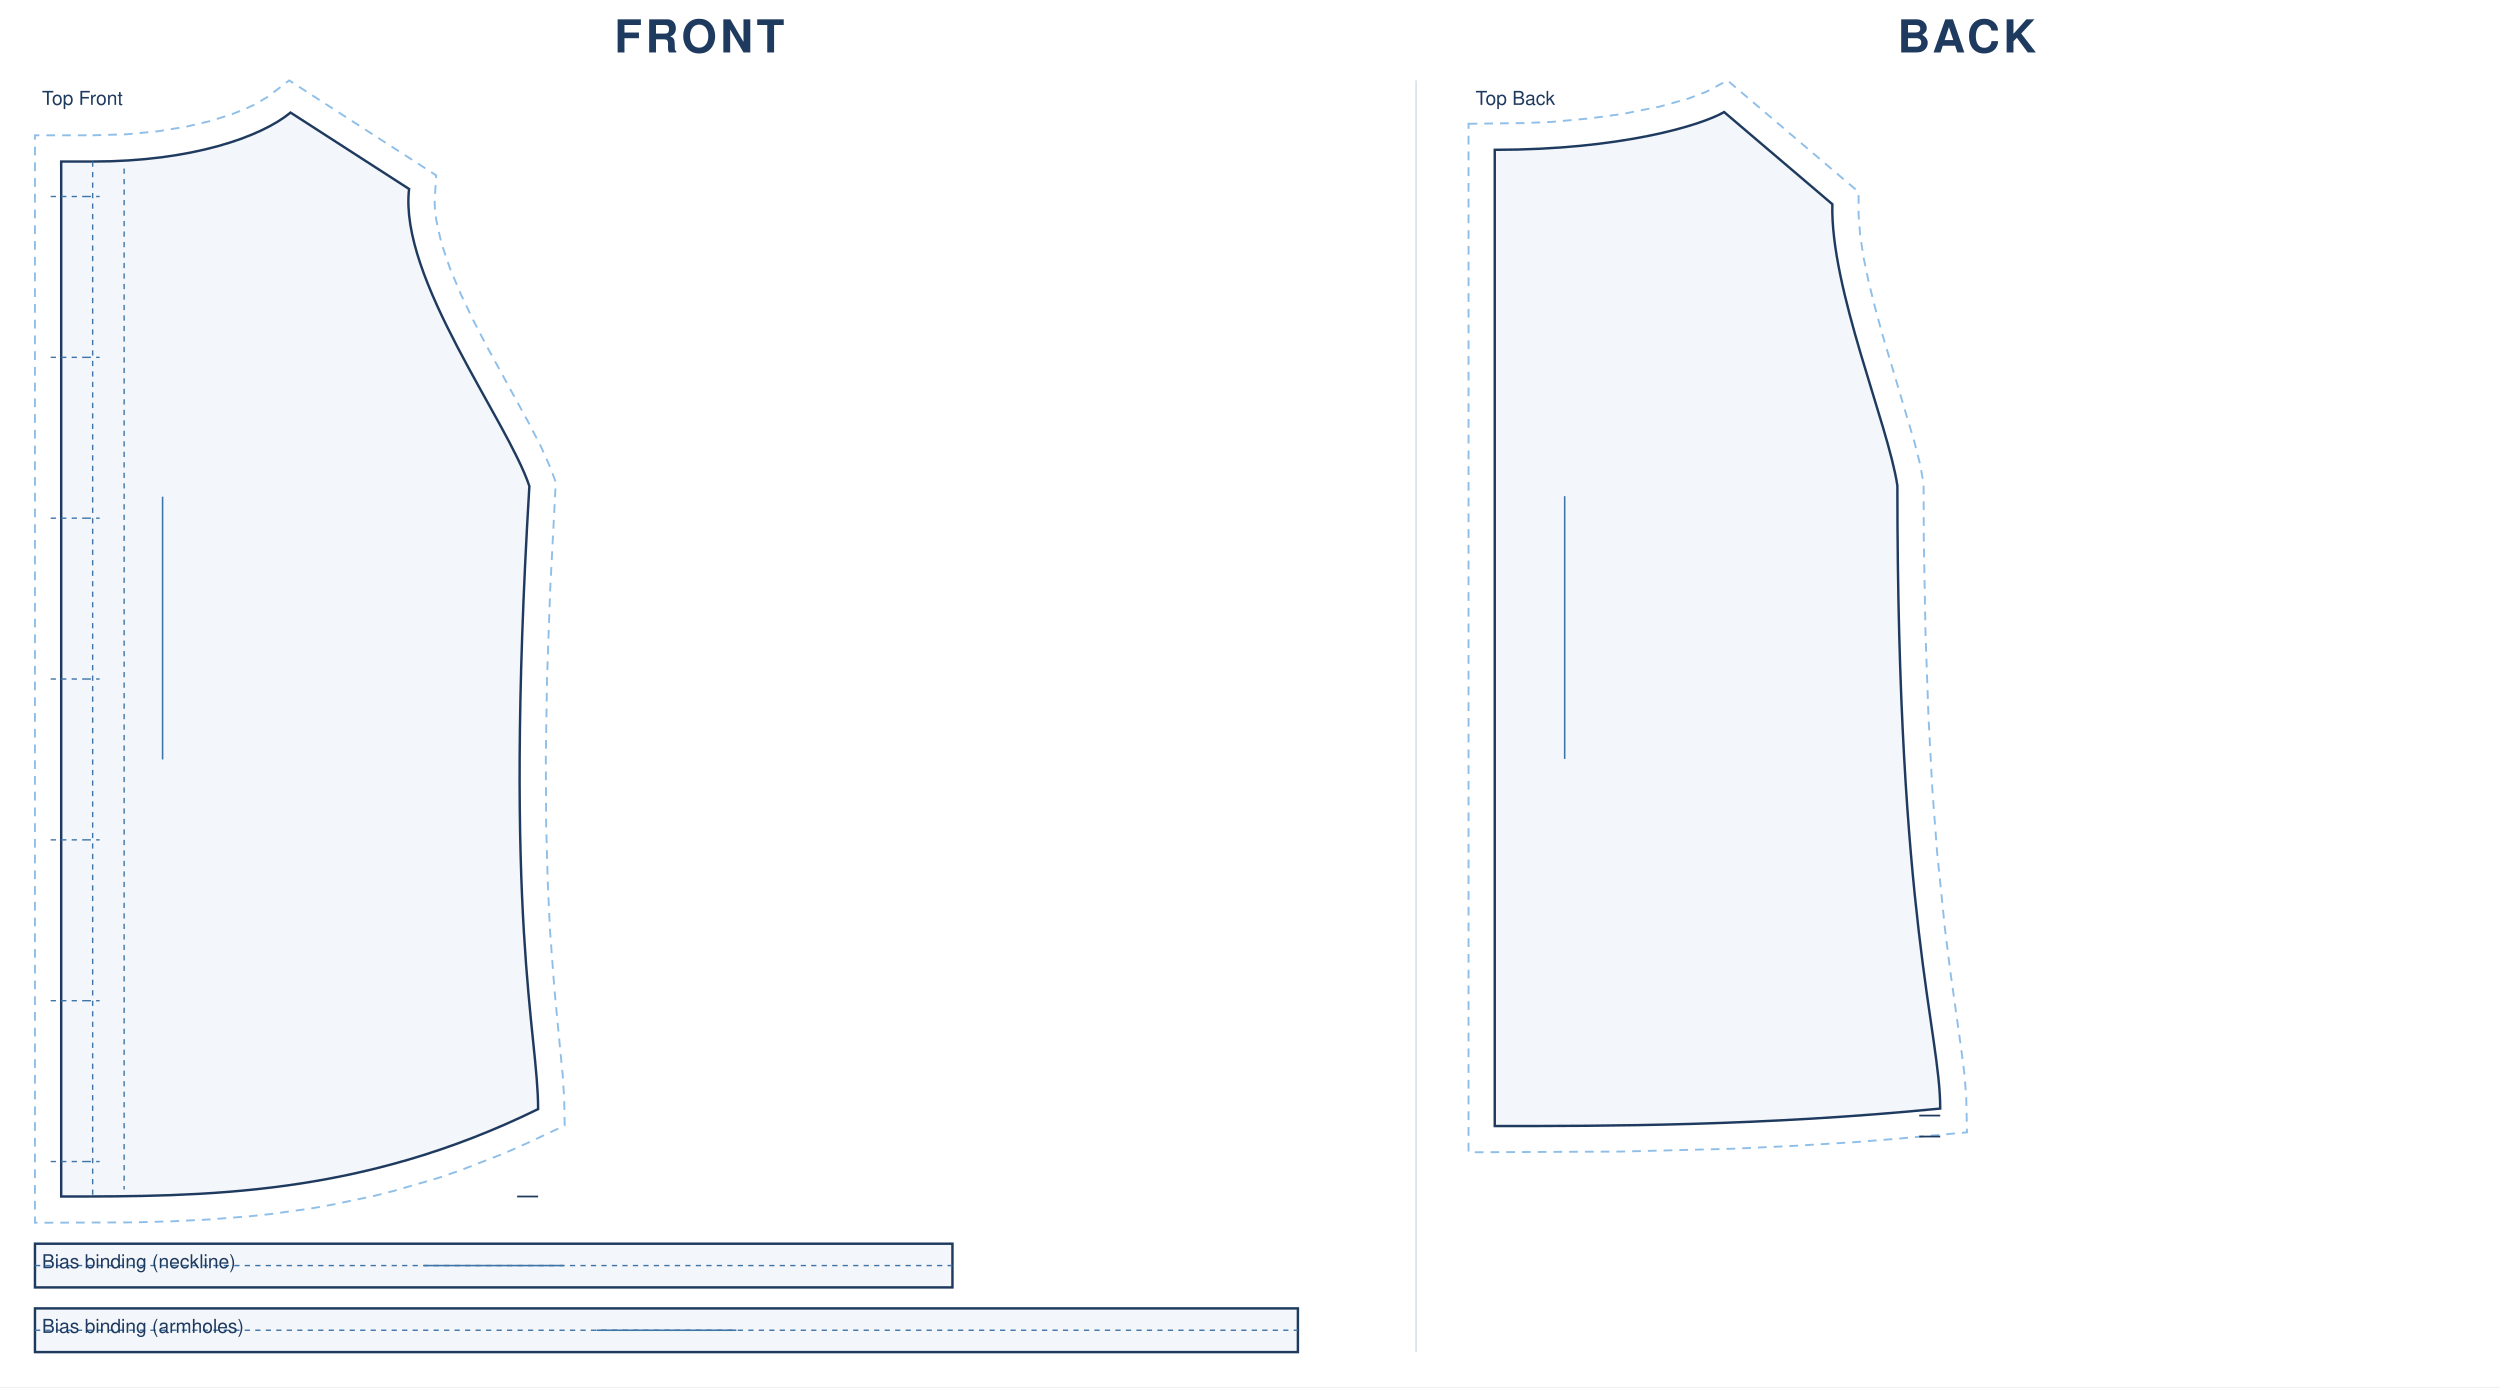
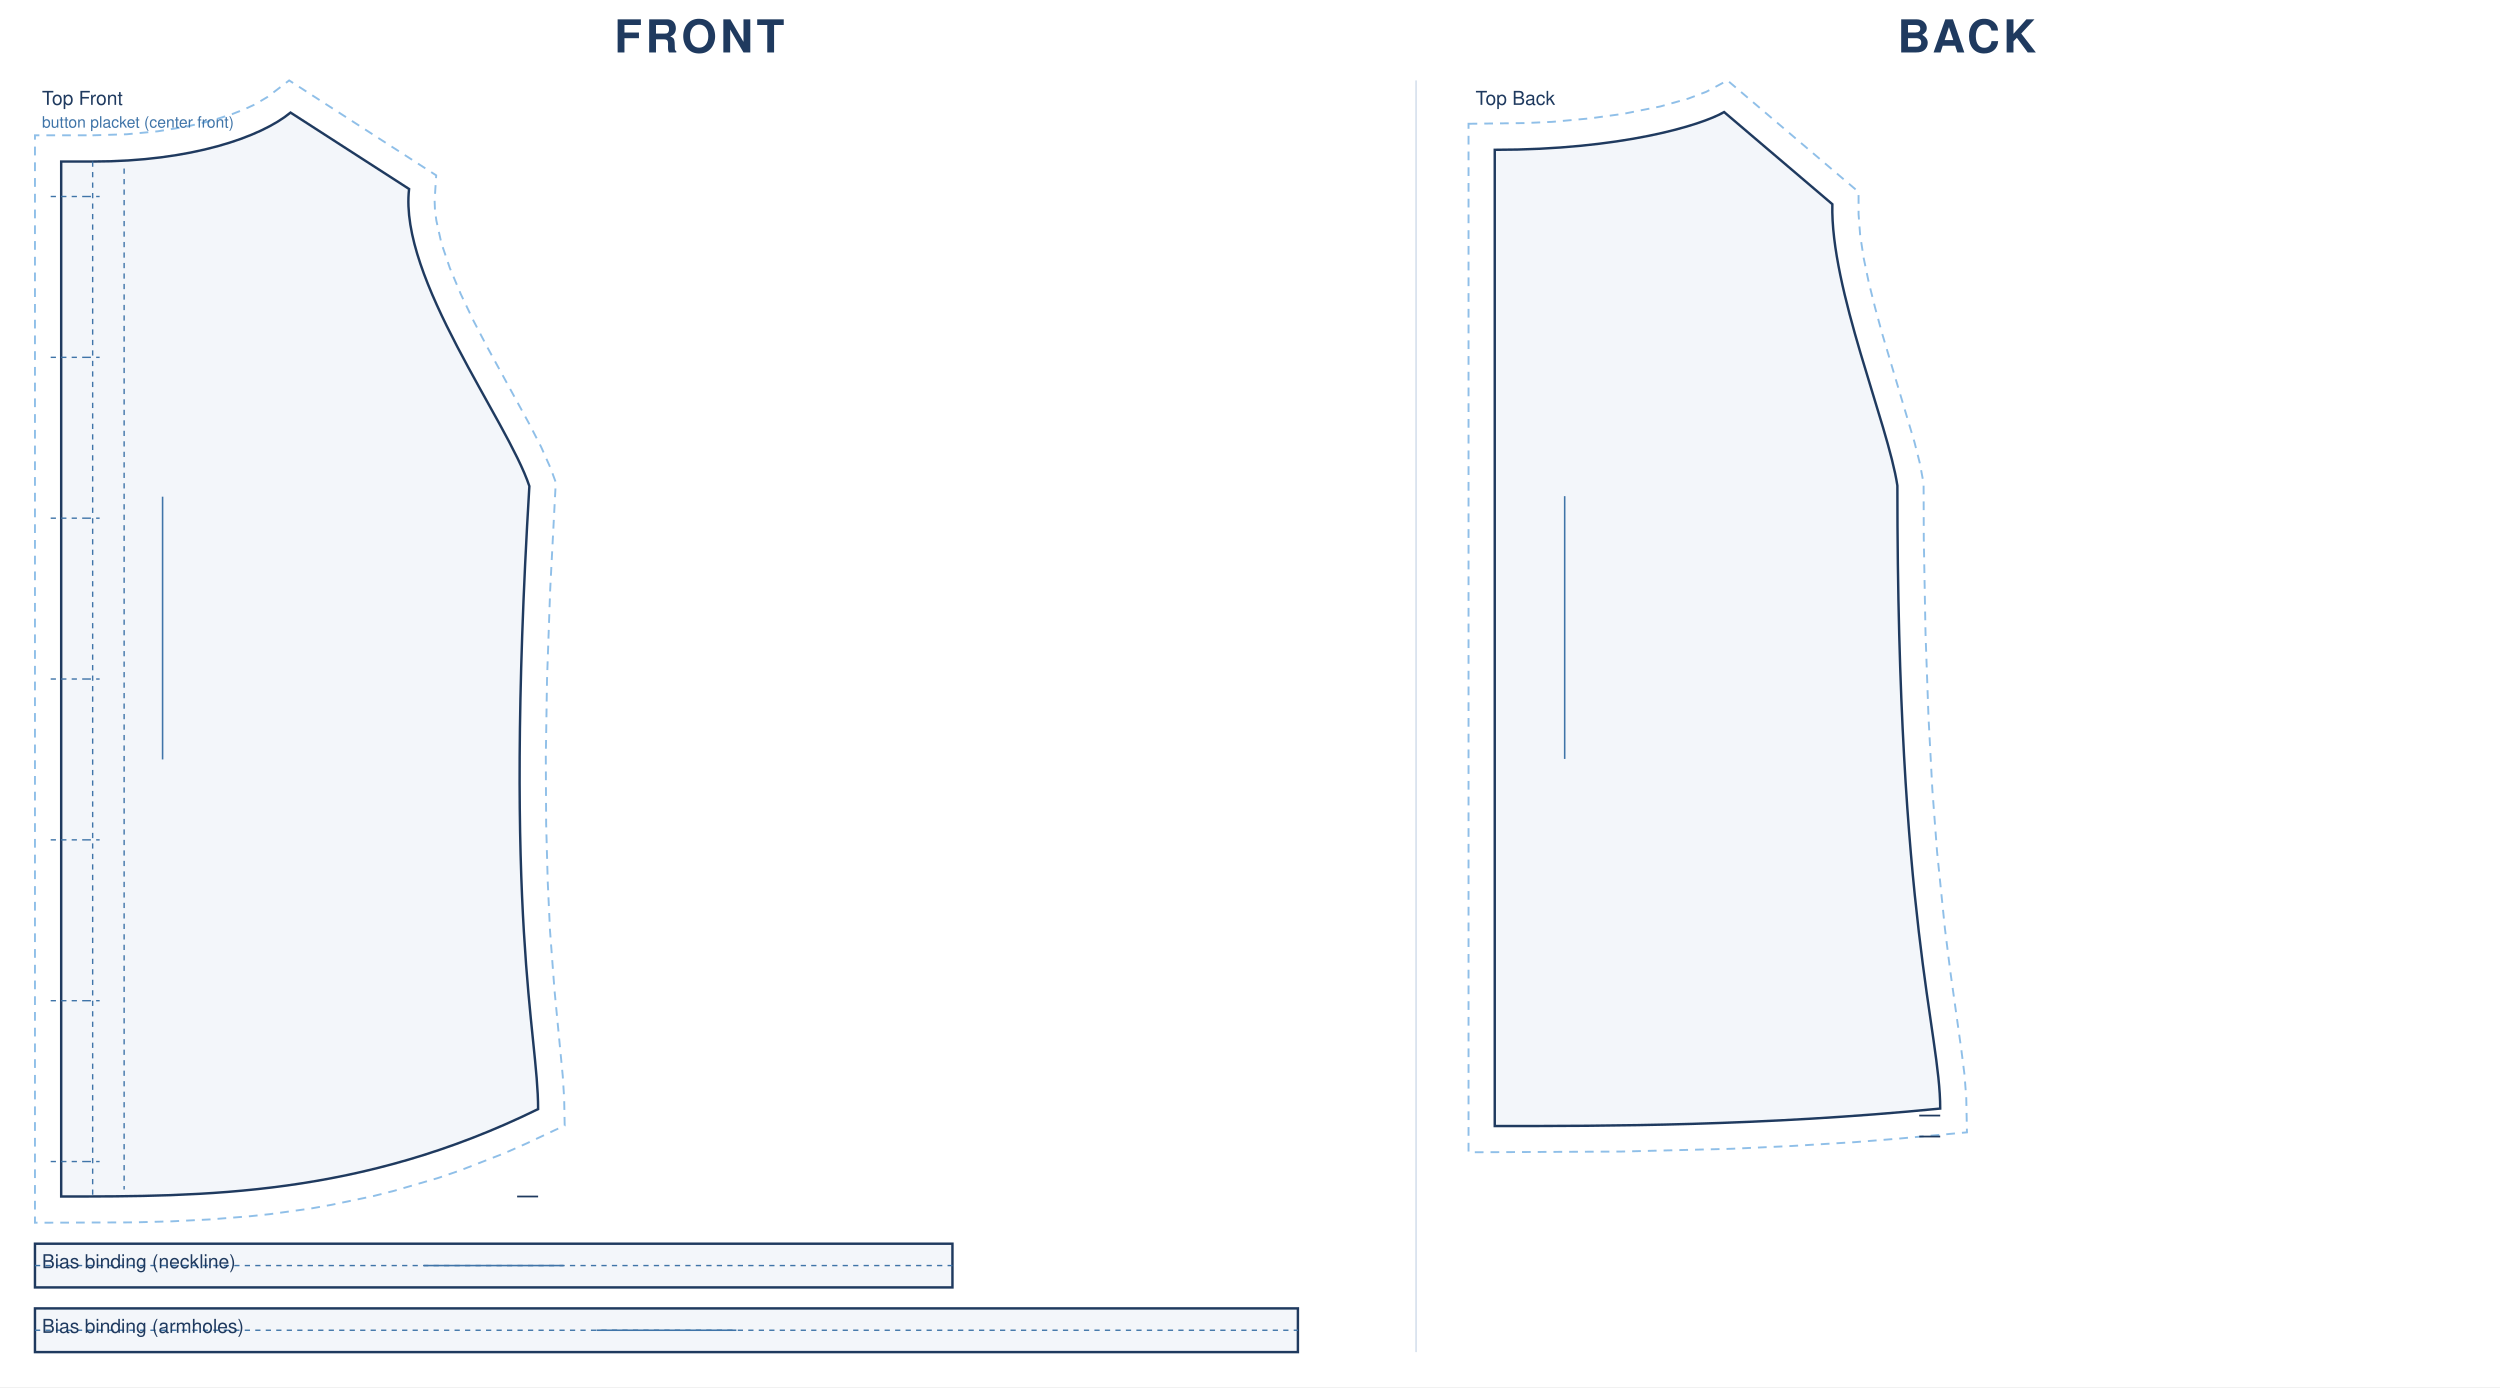
<svg xmlns="http://www.w3.org/2000/svg" viewBox="0 0 1430.0 793.4" width="100%" role="img">
  <rect width="1430.0" height="793.4" fill="#fff" />
  <text x="400.0" y="30" text-anchor="middle" font-family="Helvetica,Arial,sans-serif" font-size="26" font-weight="600" letter-spacing="2" fill="#1f3a5f">FRONT</text>
  <g transform="translate(20 46)">
    <path transform="translate(33.0 18.4)" d="M -0.1 13.0 L 19.5 12.4 L 37.3 10.7 L 53.3 8.1 L 67.5 4.8 L 79.7 0.9 L 86.8 -1.9 L 92.9 -4.7 L 100.1 -9.0 L 112.4 -18.4 L 196.5 35.9 L 195.6 50.4 L 195.8 55.8 L 196.6 61.8 L 199.5 74.8 L 204.3 88.9 L 210.6 103.9 L 217.9 119.2 L 225.9 134.5 L 249.8 178.2 L 256.5 191.2 L 261.9 203.3 L 264.9 211.5 L 261.7 272.9 L 259.9 324.0 L 259.2 368.4 L 259.4 406.9 L 260.3 439.8 L 261.6 467.9 L 264.2 502.3 L 268.9 551.1 L 269.7 563.9 L 270.0 579.4 L 248.3 589.6 L 235.4 595.3 L 209.9 605.2 L 197.3 609.5 L 172.6 616.7 L 160.4 619.8 L 136.4 624.8 L 124.6 626.9 L 101.3 630.1 L 89.9 631.3 L 67.3 633.1 L 45.3 634.2 L 23.7 634.8 L -33.0 635.0 L -33.0 13.0 Z" fill="none" stroke="#8fbfe8" stroke-width="1.1" stroke-dasharray="5 4" />
    <path transform="translate(33.0 18.4)" d="M 0.0 28.0 C 56.6 28.0 96.2 14.0 113.2 0.0 L 181.0 43.7 C 175.0 94.7 237.4 176.3 249.8 213.7 C 234.8 463.0 254.8 526.0 254.8 570.0 C 152.9 620.0 63.7 620.0 -18.0 620.0 L -18.0 28.0 L 0.0 28.0 Z" fill="rgba(63,116,168,.06)" stroke="#1f3a5f" stroke-width="1.4" />
    <path transform="translate(33.0 18.4)" d="M 0.0 28.0 L 0.0 620.0 M 18.0 32.0 L 18.0 616.0 M -4.0 48.0 L 4.0 48.0 M -3.0 48.0 L -24.0 48.0 M -4.0 140.0 L 4.0 140.0 M -3.0 140.0 L -24.0 140.0 M -4.0 232.0 L 4.0 232.0 M -3.0 232.0 L -24.0 232.0 M -4.0 324.0 L 4.0 324.0 M -3.0 324.0 L -24.0 324.0 M -4.0 416.0 L 4.0 416.0 M -3.0 416.0 L -24.0 416.0 M -4.0 508.0 L 4.0 508.0 M -3.0 508.0 L -24.0 508.0 M -4.0 600.0 L 4.0 600.0 M -3.0 600.0 L -24.0 600.0" fill="none" stroke="#3f74a8" stroke-width="0.8" stroke-dasharray="3 3" />
    <path transform="translate(33.0 18.4)" d="M 254.8 620.0 L 242.8 620.0" fill="none" stroke="#1f3a5f" stroke-width="1.0" />
    <line transform="translate(33.0 18.4)" x1="40.0" y1="219.7" x2="40.0" y2="370.0" stroke="#3f74a8" stroke-width="0.9" />
    <text transform="translate(33.0 18.4)" x="-29.0" y="-4.4" font-family="Helvetica,Arial,sans-serif" font-size="11" fill="#1f3a5f">Top Front</text>
+     <text transform="translate(33.0 18.4)" x="-29.0" y="8.6" font-family="Helvetica,Arial,sans-serif" font-size="9" fill="#3f74a8">button placket (center front)</text>
    <path transform="translate(0.0 665.4)" d="M 0.0 0.0 L 524.8 0.0 L 524.8 25.0 L 0.0 25.0 Z" fill="rgba(63,116,168,.06)" stroke="#1f3a5f" stroke-width="1.4" />
    <path transform="translate(0.0 665.4)" d="M 0.0 12.5 L 524.8 12.5" fill="none" stroke="#3f74a8" stroke-width="0.8" stroke-dasharray="3 3" />
    <line transform="translate(0.0 665.4)" x1="222.4" y1="12.5" x2="302.4" y2="12.5" stroke="#3f74a8" stroke-width="0.9" />
    <text transform="translate(0.0 665.4)" x="4.0" y="14.0" font-family="Helvetica,Arial,sans-serif" font-size="11" fill="#1f3a5f">Bias binding (neckline)</text>
    <path transform="translate(0.0 702.4)" d="M 0.0 0.0 L 722.4 0.0 L 722.4 25.0 L 0.0 25.0 Z" fill="rgba(63,116,168,.06)" stroke="#1f3a5f" stroke-width="1.4" />
    <path transform="translate(0.0 702.4)" d="M 0.0 12.5 L 722.4 12.5" fill="none" stroke="#3f74a8" stroke-width="0.8" stroke-dasharray="3 3" />
    <line transform="translate(0.0 702.4)" x1="321.2" y1="12.5" x2="401.2" y2="12.5" stroke="#3f74a8" stroke-width="0.9" />
    <text transform="translate(0.0 702.4)" x="4.0" y="14.0" font-family="Helvetica,Arial,sans-serif" font-size="11" fill="#1f3a5f">Bias binding (armholes)</text>
  </g>
  <text x="1125.0" y="30" text-anchor="middle" font-family="Helvetica,Arial,sans-serif" font-size="26" font-weight="600" letter-spacing="2" fill="#1f3a5f">BACK</text>
  <g transform="translate(840 46)">
    <path transform="translate(15.0 18.1)" d="M -15.0 6.7 L 17.0 6.3 L 32.9 5.6 L 54.6 3.6 L 73.6 1.0 L 94.7 -3.2 L 110.7 -7.7 L 121.0 -11.6 L 133.1 -18.1 L 208.1 45.7 L 208.1 58.4 L 209.0 70.3 L 211.0 83.4 L 213.9 97.3 L 217.5 111.7 L 221.5 126.4 L 240.1 188.9 L 243.1 200.7 L 245.3 212.4 L 245.4 243.8 L 246.4 298.4 L 248.1 346.1 L 250.3 387.5 L 253.0 423.1 L 257.5 467.1 L 260.5 491.0 L 266.9 536.5 L 268.7 550.7 L 269.7 563.8 L 270.1 583.6 L 230.9 587.2 L 206.0 589.2 L 170.0 591.4 L 135.5 593.0 L 71.9 594.6 L -15.0 595.0 Z" fill="none" stroke="#8fbfe8" stroke-width="1.1" stroke-dasharray="5 4" />
    <path transform="translate(15.0 18.1)" d="M 0.0 21.6 C 72.2 21.6 118.1 7.6 131.2 0.0 L 193.1 52.7 C 191.9 101.0 225.0 178.3 230.3 213.7 C 230.3 463.0 254.8 526.0 254.8 570.0 C 152.9 580.0 63.7 580.0 0.0 580.0 L 0.0 21.6 Z" fill="rgba(63,116,168,.06)" stroke="#1f3a5f" stroke-width="1.4" />
    <path transform="translate(15.0 18.1)" d="M 254.8 574.0 L 242.8 574.0 M 254.8 586.0 L 242.8 586.0" fill="none" stroke="#1f3a5f" stroke-width="1.0" />
    <line transform="translate(15.0 18.1)" x1="40.0" y1="219.7" x2="40.0" y2="370.0" stroke="#3f74a8" stroke-width="0.9" />
    <text transform="translate(15.0 18.1)" x="-11.0" y="-4.1" font-family="Helvetica,Arial,sans-serif" font-size="11" fill="#1f3a5f">Top Back</text>
  </g>
  <line x1="810.0" y1="46" x2="810.0" y2="773.4" stroke="#d8e2ee" stroke-width="1" />
</svg>
